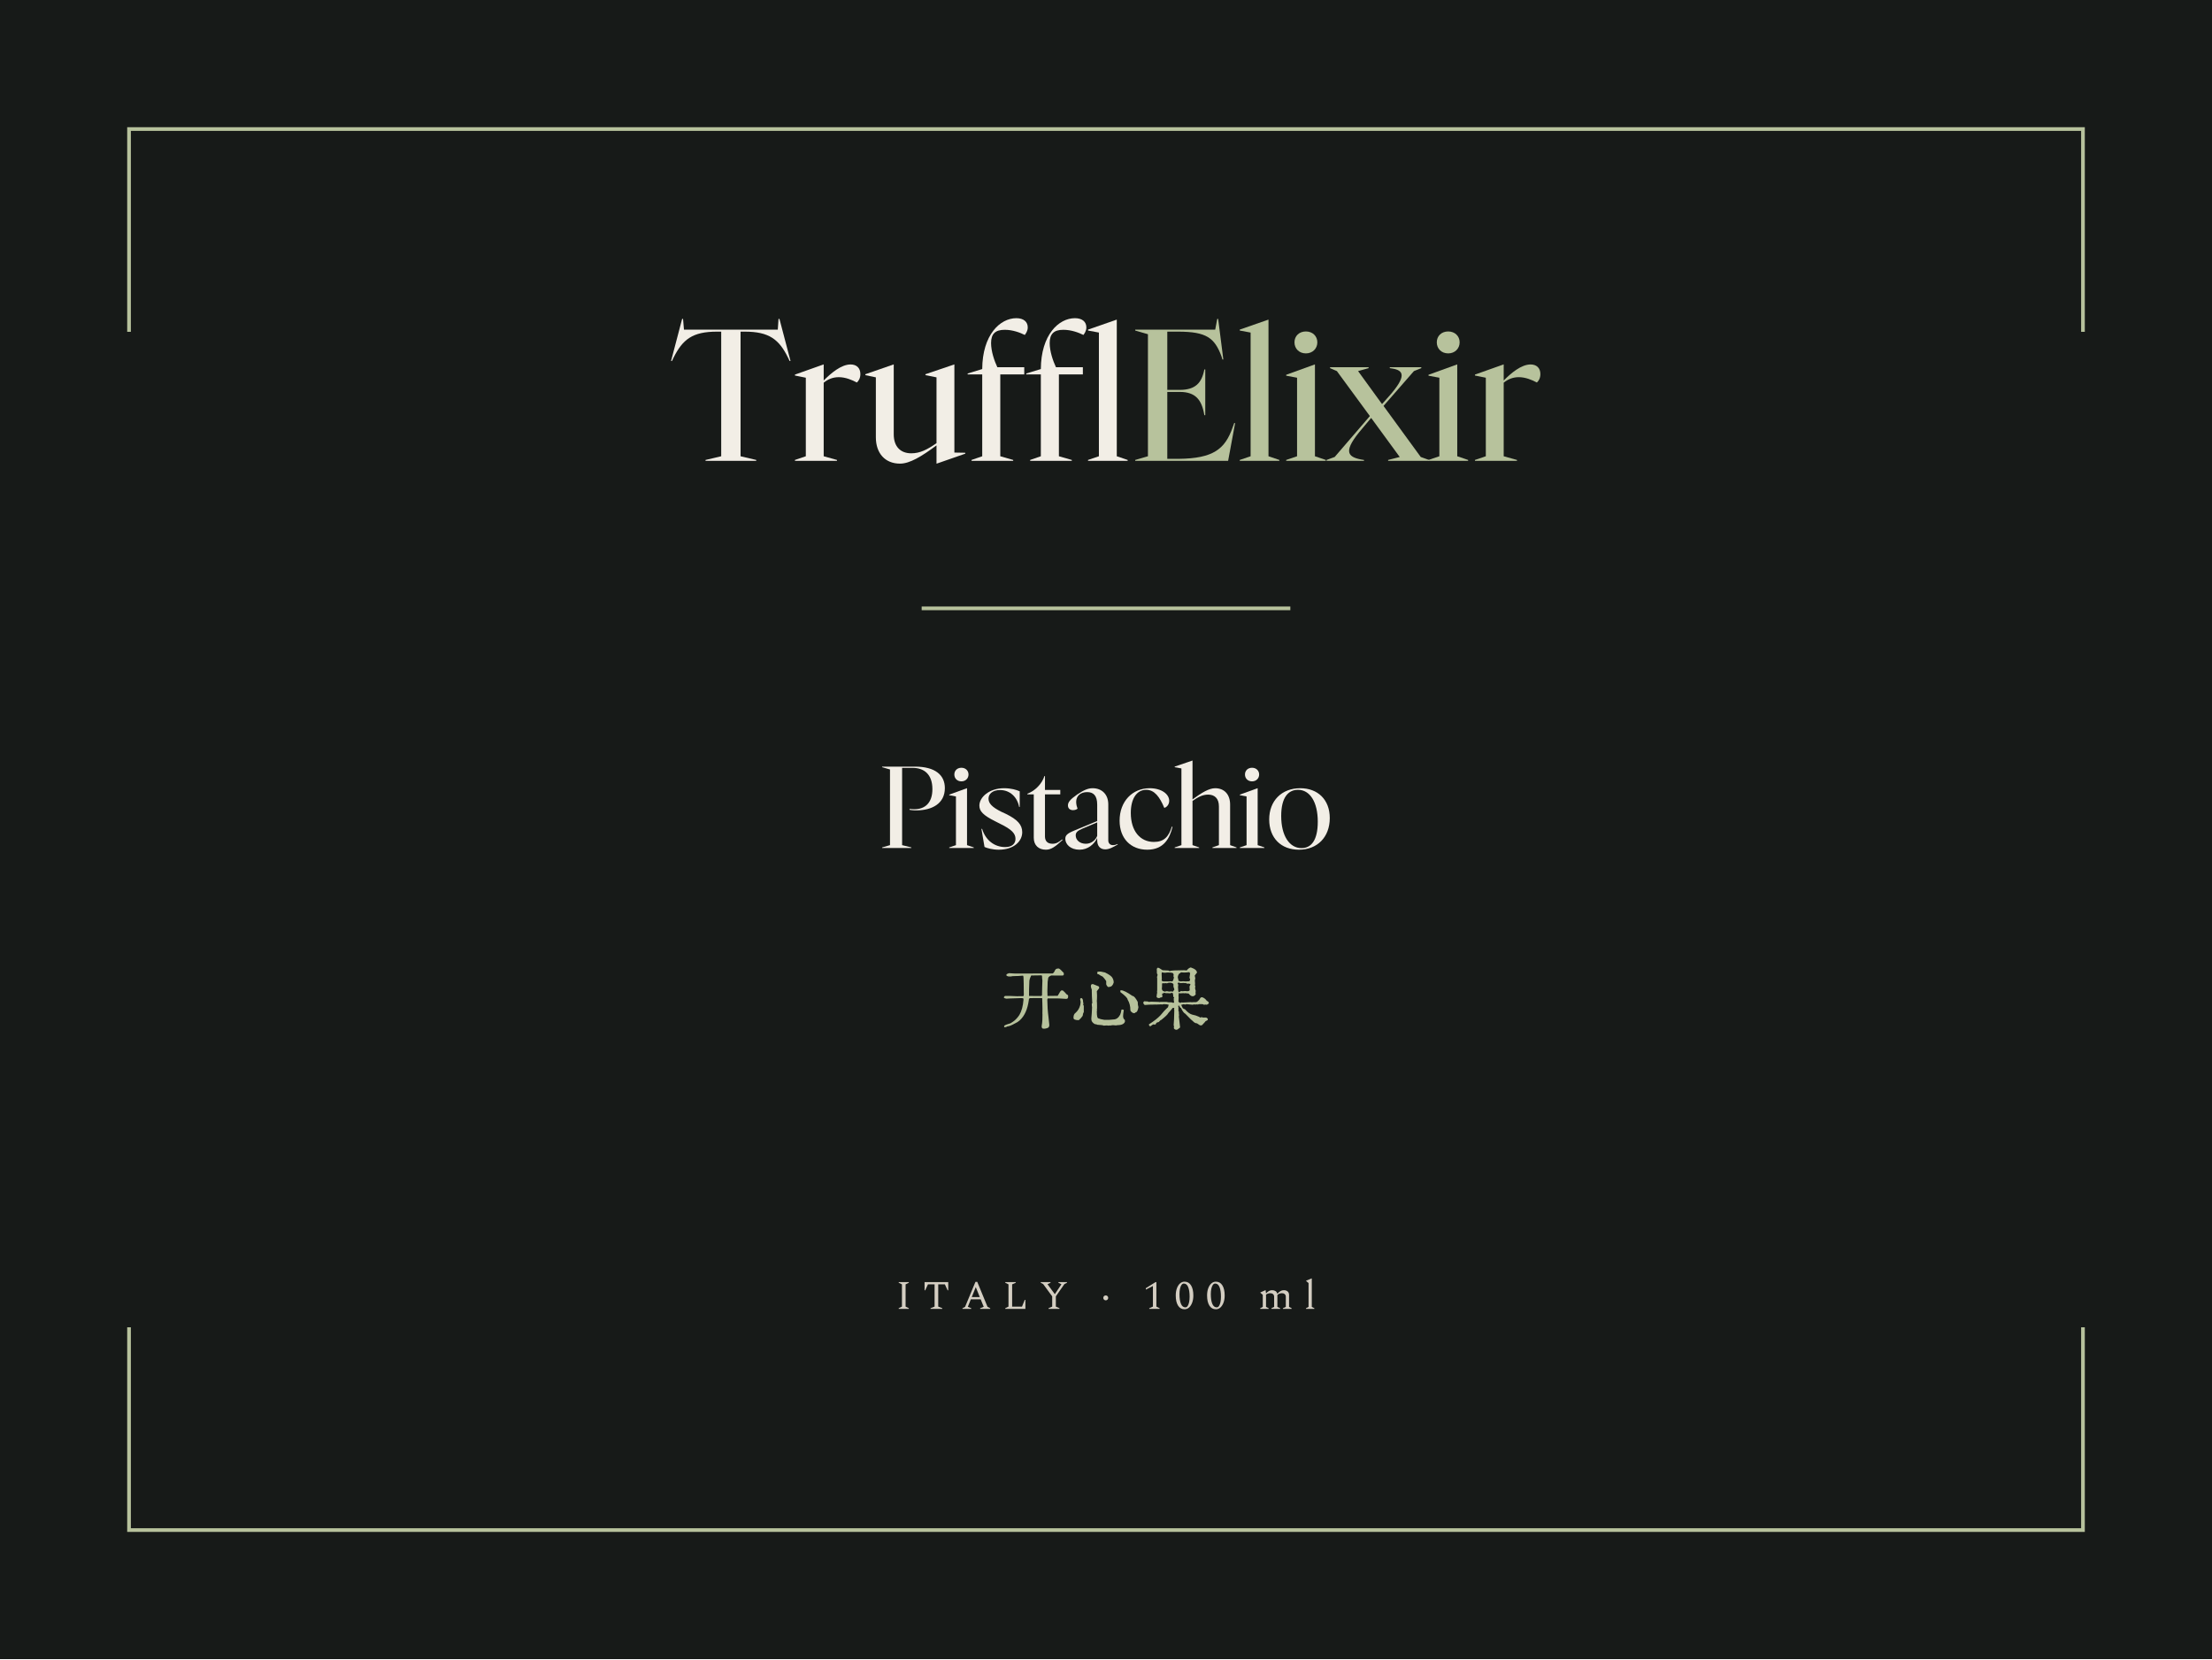
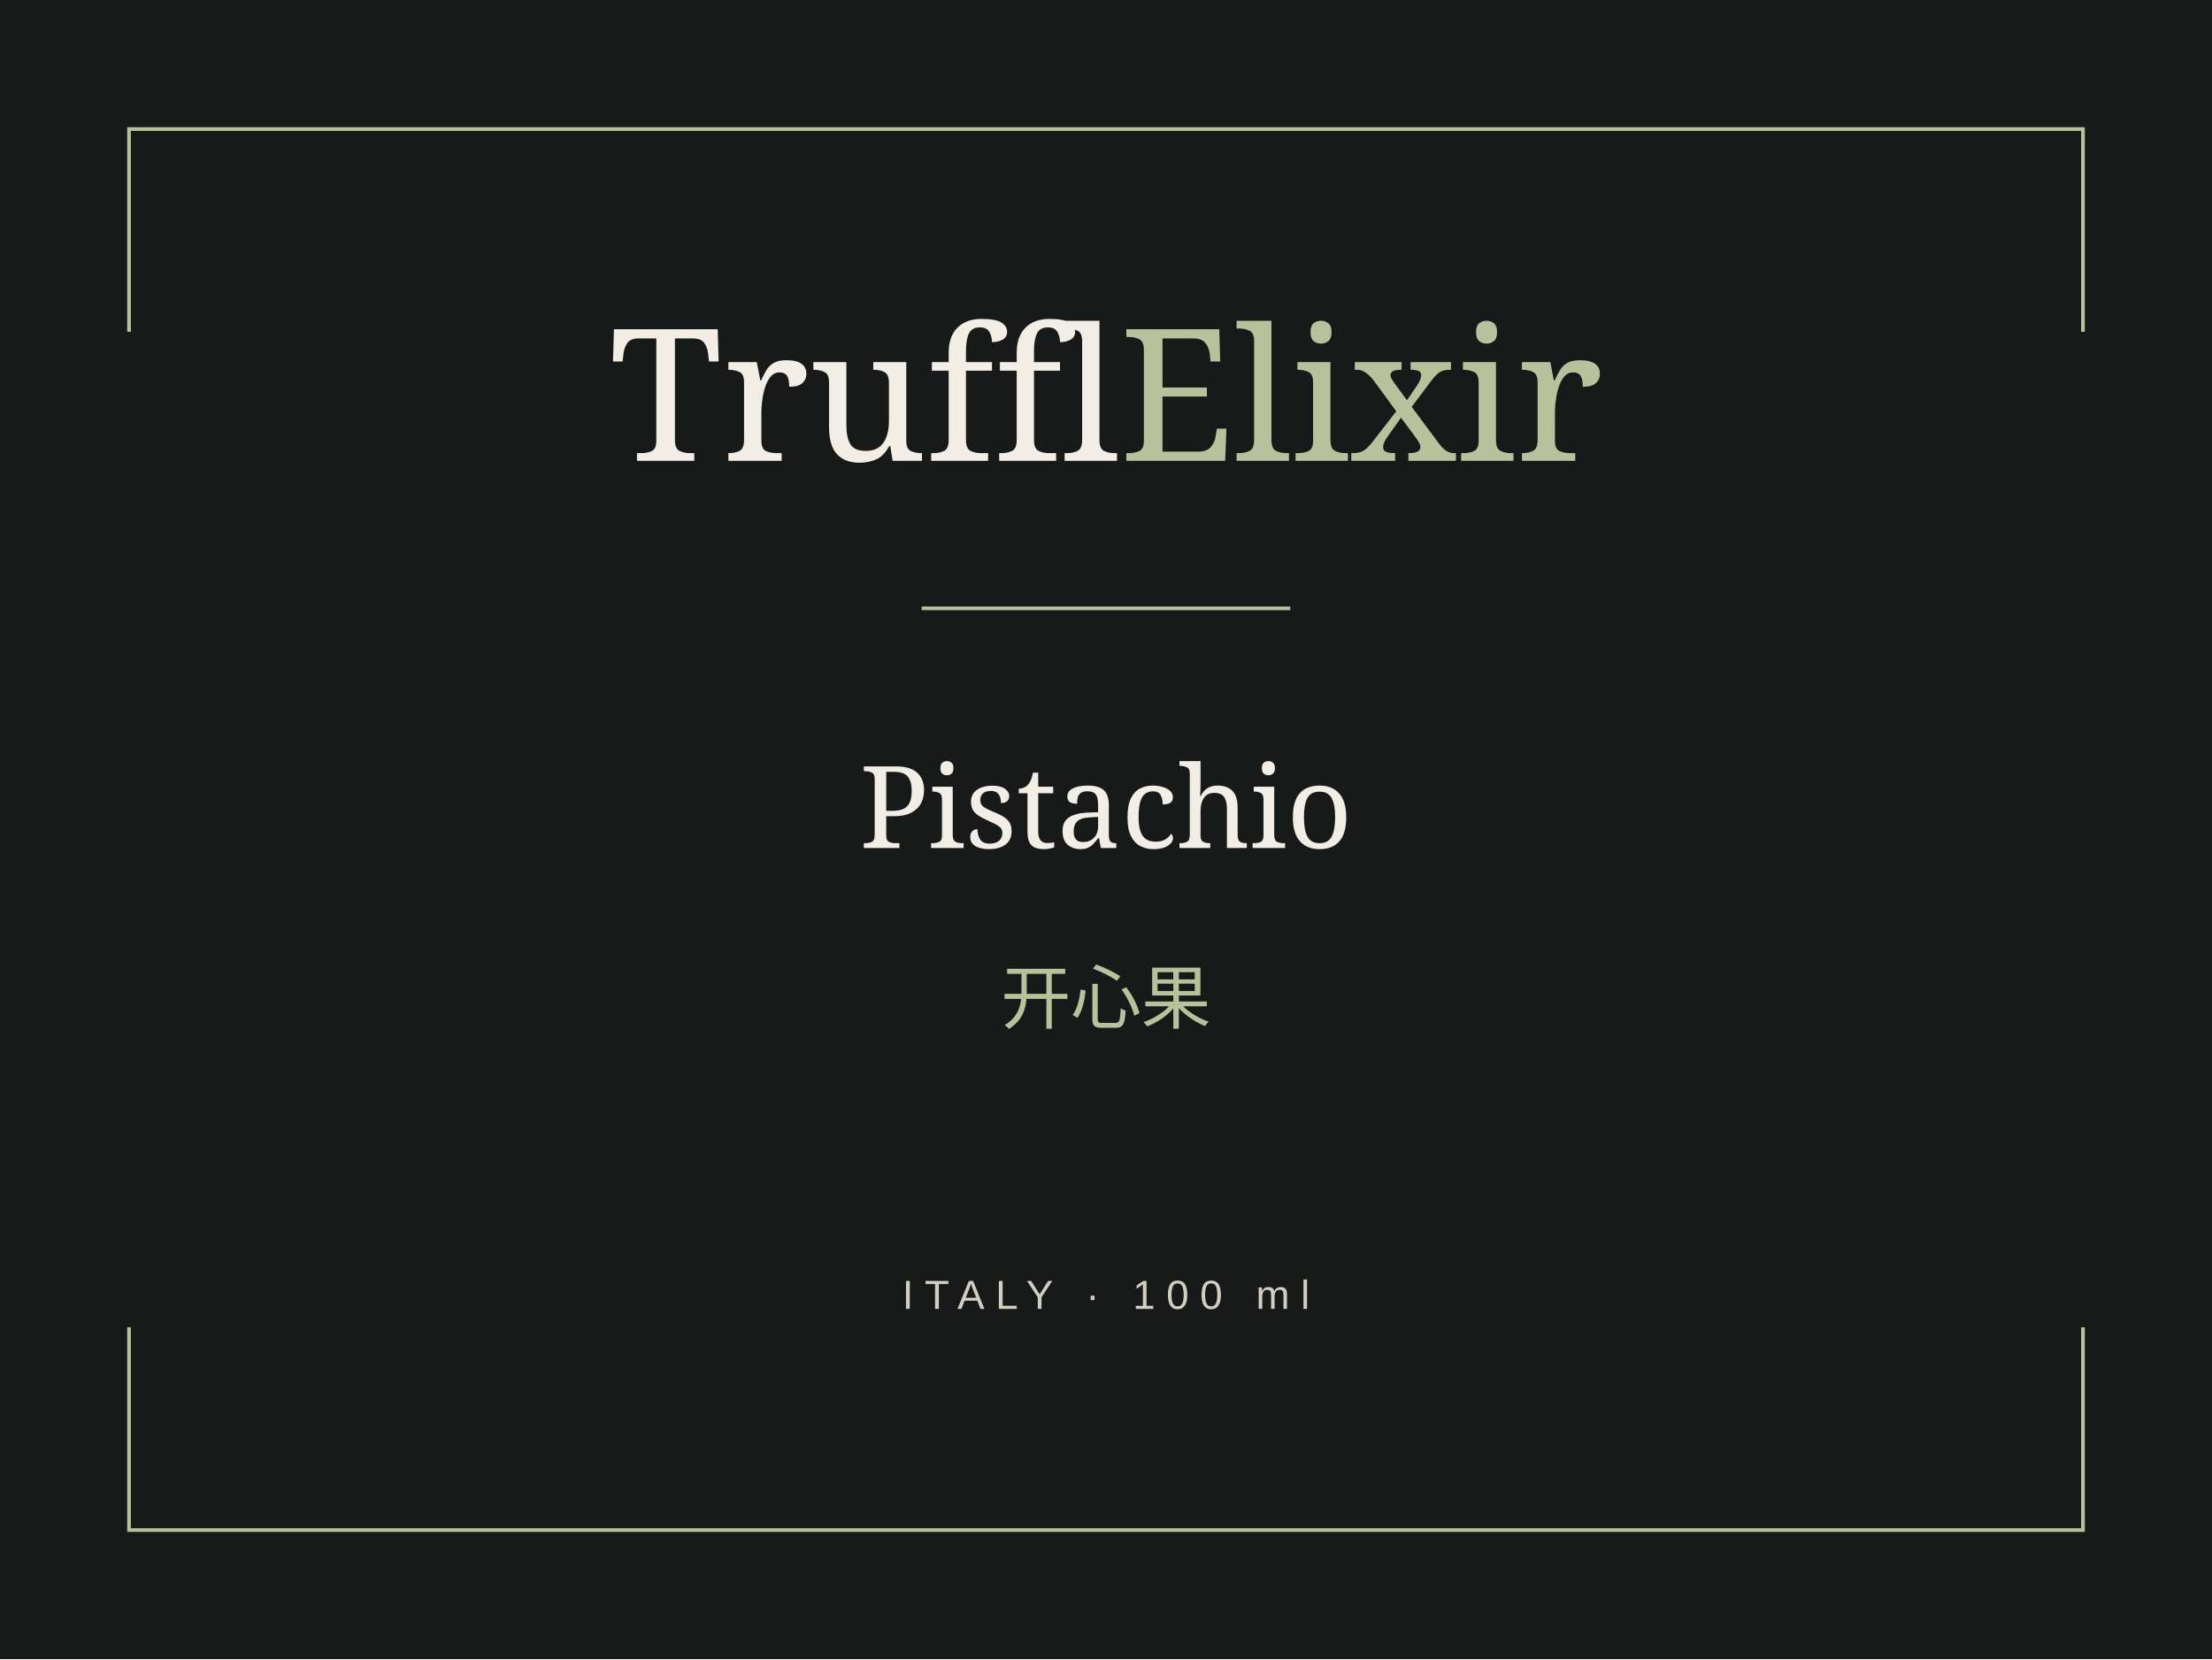
<svg xmlns="http://www.w3.org/2000/svg" width="1200" height="900" viewBox="0 0 1200 900" role="img" aria-label="TrufflElixir Pistachio, 100 ml">
  <rect width="1200" height="900" fill="#171a18" />
  <path d="M70 180V70h1060v110M70 720v110h1060V720" fill="none" stroke="#b7c29c" stroke-width="2" />
-   <g aria-label="TrufflElixir" data-typeface="Nyght Serif">
-     <path fill="#f2eee6" transform="translate(363.150 250) scale(0.1 -0.1)" d="M196 0H471V5L386 25V701H409C541 701 595 659 644 559L652 542H657L597 770H592L588 712H79L74 770H69L9 542H14L22 559C72 659 125 701 258 701H281V25L196 5Z" />
-     <path fill="#f2eee6" transform="translate(429.750 250) scale(0.1 -0.1)" d="M15 0H243V5L171 25V424C194 443 221 454 253 454C289 454 325 439 351 425C361 434 370 449 370 471C370 504 349 523 317 523C266 523 211 476 171 436V523H170L15 468V463L74 451V25L15 5Z" />
-     <path fill="#f2eee6" transform="translate(467.950 250) scale(0.1 -0.1)" d="M203 -15C256 -15 320 24 401 84V-15H402L557 39V44L498 45V523H497L341 470V465L401 453V96C349 60 311 41 264 41C208 41 169 75 169 144V523H168L15 470V465L72 453V128C72 40 123 -15 203 -15Z" />
-     <path fill="#f2eee6" transform="translate(525.150 250) scale(0.1 -0.1)" d="M19 0H245V5L175 25V469H305V508H159C143 542 125 594 125 639C125 689 148 711 199 711C242 711 282 696 308 683C313 690 324 704 324 724C324 754 302 774 262 774C174 774 78 684 77 498L-2 474V469H77V25L19 5Z" />
-     <path fill="#f2eee6" transform="translate(556.950 250) scale(0.1 -0.1)" d="M19 0H245V5L175 25V469H305V508H159C143 542 125 594 125 639C125 689 148 711 199 711C242 711 282 696 308 683C313 690 324 704 324 724C324 754 302 774 262 774C174 774 78 684 77 498L-2 474V469H77V25L19 5Z" />
-     <path fill="#f2eee6" transform="translate(588.750 250) scale(0.1 -0.1)" d="M15 0H230V5L171 25V766H170L15 712V707L74 696V25L15 5Z" />
-     <path fill="#b7c29c" transform="translate(613.950 250) scale(0.1 -0.1)" d="M19 0H523L561 205H556L547 180C506 65 444 13 255 11H193V374H263C345 373 380 333 394 248H399V496H394C380 422 345 386 263 385H193V701H252C407 701 450 666 487 567L492 550H497L469 770H464L453 712H19V707L88 687V25L19 5Z" />
-     <path fill="#b7c29c" transform="translate(671.050 250) scale(0.1 -0.1)" d="M15 0H230V5L171 25V766H170L15 712V707L74 696V25L15 5Z" />
-     <path fill="#b7c29c" transform="translate(696.250 250) scale(0.1 -0.1)" d="M15 0H230V5L171 25V523H170L15 467V462L74 451V25L15 5ZM60 643C60 609 85 583 122 583C158 583 184 609 184 643C184 677 158 702 122 702C85 702 60 677 60 643Z" />
-     <path fill="#b7c29c" transform="translate(721.450 250) scale(0.1 -0.1)" d="M316 0H538V5L493 21L291 298L456 487L496 503V508H325V503L338 501C401 491 417 460 323 353L283 308L153 487L210 503V508H1V503L38 487L217 243L26 21L-18 5V0H185V5L172 7C90 22 72 55 177 177L224 233L379 21L316 5Z" />
-     <path fill="#b7c29c" transform="translate(773.450 250) scale(0.1 -0.1)" d="M15 0H230V5L171 25V523H170L15 467V462L74 451V25L15 5ZM60 643C60 609 85 583 122 583C158 583 184 609 184 643C184 677 158 702 122 702C85 702 60 677 60 643Z" />
-     <path fill="#b7c29c" transform="translate(798.650 250) scale(0.1 -0.1)" d="M15 0H243V5L171 25V424C194 443 221 454 253 454C289 454 325 439 351 425C361 434 370 449 370 471C370 504 349 523 317 523C266 523 211 476 171 436V523H170L15 468V463L74 451V25L15 5Z" />
-   </g>
+   <text x="600" y="250" text-anchor="middle" fill="#f2eee6" font-family="Georgia,serif" font-size="100">Truffl<tspan fill="#b7c29c">Elixir</tspan>
+   </text>
  <path d="M500 330h200" stroke="#b7c29c" stroke-width="2" />
-   <g aria-label="Pistachio" data-typeface="Nyght Serif">
-     <path fill="#f2eee6" transform="translate(477.364 460) scale(0.062 -0.062)" d="M19 0H275V5L194 25V701H286C386 701 459 645 459 515C459 394 394 339 300 339C282 339 268 341 259 342V334C267 333 285 329 318 329C456 329 568 389 568 524C568 638 484 712 306 712H19V707L88 687V25L19 5Z" />
-     <path fill="#f2eee6" transform="translate(514.006 460) scale(0.062 -0.062)" d="M15 0H230V5L171 25V523H170L15 467V462L74 451V25L15 5ZM60 643C60 609 85 583 122 583C158 583 184 609 184 643C184 677 158 702 122 702C85 702 60 677 60 643Z" />
-     <path fill="#f2eee6" transform="translate(529.630 460) scale(0.062 -0.062)" d="M196 -15C333 -15 402 62 402 138C402 204 360 249 258 299L221 316C136 358 107 392 107 432C107 474 144 507 208 507C294 507 359 446 375 359H380V496C351 509 304 523 243 523C113 523 27 444 27 371C27 323 58 287 167 233L210 211C313 161 343 125 343 80C343 39 314 8 254 8C155 8 80 72 51 167H45L72 9C93 -1 142 -15 196 -15Z" />
-     <path fill="#f2eee6" transform="translate(556.166 460) scale(0.062 -0.062)" d="M181 -15C228 -15 262 11 327 70L323 75C296 53 274 37 239 37C195 37 173 61 173 101V469H307V508H173V629H168C148 563 86 499 19 475V469H75V89C75 23 118 -15 181 -15Z" />
-     <path fill="#f2eee6" transform="translate(576.750 460) scale(0.062 -0.062)" d="M143 -15C218 -15 272 34 298 87V68C298 16 325 -12 369 -12C404 -12 438 8 477 30V35C463 29 452 25 435 25C412 25 395 41 395 66V381C395 473 335 523 258 523C218 523 181 507 123 468C61 425 42 400 42 373C42 346 60 331 87 331C107 331 120 339 126 344C120 360 114 381 114 404C114 456 153 489 210 489C264 489 298 460 298 379V236L96 152C33 126 19 109 19 80C19 33 64 -15 143 -15ZM110 110C110 135 123 150 170 170L298 224V106C285 70 247 37 199 37C145 37 110 70 110 110Z" />
-     <path fill="#f2eee6" transform="translate(606.138 460) scale(0.062 -0.062)" d="M262 -15C408 -15 459 87 483 185L477 187C450 98 408 53 320 53C200 53 118 148 118 307C118 429 168 509 253 509C325 509 371 447 411 351C429 355 454 377 454 413C454 471 387 523 283 523C133 523 20 409 20 239C20 83 118 -15 262 -15Z" />
-     <path fill="#f2eee6" transform="translate(636.332 460) scale(0.062 -0.062)" d="M15 0H229V5L171 25V412C223 448 261 467 308 467C364 467 402 434 402 364V25L345 5V0H556V5L500 25V380C500 469 449 523 369 523C316 523 251 484 171 425V765H170L15 712V707L74 696V25L15 5Z" />
-     <path fill="#f2eee6" transform="translate(671.672 460) scale(0.062 -0.062)" d="M15 0H230V5L171 25V523H170L15 467V462L74 451V25L15 5ZM60 643C60 609 85 583 122 583C158 583 184 609 184 643C184 677 158 702 122 702C85 702 60 677 60 643Z" />
-     <path fill="#f2eee6" transform="translate(687.296 460) scale(0.062 -0.062)" d="M280 -15C442 -15 550 96 550 262C550 423 445 523 292 523C128 523 20 412 20 250C20 86 125 -15 280 -15ZM125 280C125 442 186 509 272 509C376 509 445 403 445 230C445 69 389 -1 303 -1C197 -1 125 107 125 280Z" />
-   </g>
-   <g aria-label="开心果" data-typeface="京華老宋体">
-     <path fill="#b7c29c" transform="translate(543.000 555) scale(0.038 -0.038)" d="M811 779 827 780Q849 770 897 716L898 692Q892 679 879 679Q860 678 717 680Q681 665 675 645L667 589L663 454L665 388L810 390Q826 416 834 429Q842 450 861 466L882 467Q909 446 937 412Q959 400 959 394V379Q961 346 931 346L851 351L806 353H667Q667 350 662 333L667 205L672 146L678 94L687 10L689 -9Q697 -53 670 -68Q622 -86 595 -77Q580 -65 582 -49V-40Q590 4 591.5 43.5Q593 83 593 122L592 138Q594 202 593 206L591 297L590 315Q590 322 590.0 327.5Q590 333 590 340L589 356L558 358L414 357Q409 357 400 344L398 328Q372 133 268 39Q238 12 197 -6Q126 -46 90 -47Q79 -57 59 -58H53Q46 -58 46 -52V-42Q46 -28 135 -3Q159 10 193 36Q233 70 263 116Q312 198 322 333V345Q321 356 310 356L281 357L127 352Q92 349 79 349Q41 355 41 369Q52 388 62 388H127Q217 383 227 384L318 385Q330 386 326 441L325 563Q324 612 323 632L322 654Q322 667 316 678Q269 674 247 673L210 672Q159 672 142 666H108Q79 673 79 681L78 690Q78 702 115 713Q201 706 256 708L739 709Q757 719 766 741Q779 779 811 779ZM432 680Q425 664 417 646Q408 620 406 604L402 491Q400 425 401 388L541 387H579L587 400V421L589 518Q588 537 592 608Q588 631 587 664V673Q587 678 577 683L571 682Z" />
-     <path fill="#b7c29c" transform="translate(581.000 555) scale(0.038 -0.038)" d="M392 736V733L398 736H424L486 723Q580 677 594 642Q610 612 610 580Q592 518 548 518Q548 515 539 515H532Q513 526 503 554V600Q482 634 451 665Q427 674 395 697Q376 697 376 707V727Q376 734 392 736ZM307 557H314L395 525L402 515V498Q393 489 369 456Q372 418 372 401V381Q372 339 369 316Q372 293 372 251V208Q372 201 369 195Q372 189 372 185L369 166Q369 68 392 68Q417 56 476 47Q560 45 604 52Q666 52 702 120Q714 146 721 192Q728 192 728 195Q734 195 754 189Q744 124 744 101Q744 61 770 45V19Q751 -30 656 -30L643 -33Q626 -30 610 -30H591Q568 -31 568 -36L555 -33L535 -36L513 -33Q480 -36 464 -36Q464 -28 372 -23Q372 -17 340 -14Q291 14 291 55V71Q297 126 301 225Q297 245 297 280Q304 280 304 286Q297 400 297 459V479Q284 511 284 525Q284 557 307 557ZM711 469H715Q762 469 878 388Q908 388 953 303Q953 259 963 228Q951 153 920 153Q920 148 910 143H888Q848 166 848 185Q848 272 809 335Q808 367 705 443V463Q706 469 711 469ZM144 358Q173 358 173 300Q177 297 177 270L173 264L183 247V156Q170 140 167 104Q143 68 111 42Q36 42 36 75V78Q36 129 69 150Q115 193 131 254Q134 257 138 303Q131 332 131 345Q131 350 144 358Z" />
-     <path fill="#b7c29c" transform="translate(619.000 555) scale(0.038 -0.038)" d="M713 794Q799 765 799 719Q794 719 769 681H766L775 639Q769 620 769 612V604Q769 584 772 565Q769 554 769 538Q775 537 775 532L772 497Q772 488 781 461L778 434Q781 418 781 410Q759 384 742 384H734Q710 384 680 422Q676 424 627 428L621 425L606 428Q576 425 561 425Q540 428 537 428V407Q537 397 534 392L537 375V372Q537 351 534 306L552 291H564Q572 291 582 297Q589 297 594 294L716 300L722 297Q738 300 748 300H784Q803 300 835 339Q850 369 864 369H876Q917 353 939 318Q968 307 968 285V283Q968 278 939 262L924 265Q898 262 894 262Q892 271 870 271H835Q822 271 811 265Q808 265 802 268Q786 265 775 265L748 268Q748 262 742 262Q664 268 647 271L635 265Q612 267 612 271Q584 262 576 262V256Q593 214 597 214Q597 209 629 196Q681 136 728 122Q780 113 832 89Q834 89 841 80Q866 86 873 86Q874 80 879 80H924Q938 80 953 63V48Q953 42 921 27Q921 23 873 -27Q873 -30 852 -33Q839 -33 799 -3Q766 -3 736 33Q729 33 632 134Q604 146 570 217Q559 217 543 250H537Q533 250 528 241Q534 240 534 235V173Q534 171 540 164V140Q540 126 543 110L540 95Q540 88 558 -62Q521 -95 508 -95Q481 -95 469 -74V-59Q469 -53 472 -47Q466 -36 466 -27Q472 27 475 184L472 199Q475 204 475 214L469 217H451Q451 211 389 143Q379 117 288 45Q278 45 252 15Q213 9 213 -12L201 -21Q191 -21 175 -18Q170 -18 136 -44H130Q116 -44 112 -18Q221 51 279 113Q333 180 377 220Q387 220 392 253Q398 253 398 259Q376 271 329 271Q317 271 300 265Q296 265 291 268Q249 265 219 265H201Q198 265 198 268L193 265Q108 265 53 259Q32 275 32 294Q39 312 50 312Q55 312 86 309Q91 312 94 312Q94 306 112 303Q125 303 145 306Q196 303 243 303H246Q256 303 261 300L279 303H362Q365 303 395 297H439L448 291H466Q472 291 472 297V309Q472 315 466 315L469 327L466 354Q472 354 472 360V366L460 378V395L457 413V425Q445 428 436 434H433Q429 434 424 425Q389 428 374 428H353Q332 434 329 434Q329 429 300 419Q305 397 305 378Q305 373 294 366Q288 369 285 369Q264 357 261 357Q230 357 222 375Q225 411 231 437Q231 443 228 443L231 473V639L228 657Q232 676 237 690Q225 706 225 737L228 743Q225 748 225 755V767Q225 783 240 791H243Q256 791 308 755Q349 752 368 752H389Q402 743 410 743Q435 755 615 755Q616 755 653 752Q670 779 704 794ZM615 722Q577 725 570 725Q563 713 546 708Q525 682 525 651Q525 647 534 615V604Q540 604 567 595Q573 595 600 598Q637 595 638 595Q666 598 692 598Q701 613 701 633Q694 633 692 648Q698 700 701 714Q695 715 689 728Q647 722 615 722ZM297 725 294 719Q294 716 297 716L294 702Q297 648 297 630Q297 628 294 607Q309 595 320 595H398Q408 595 424 598Q429 595 442 595Q459 595 469 648V657L463 666V672L466 690Q462 719 436 719Q422 722 398 722H368L353 719V722L347 719H341Q325 719 297 725ZM534 580 522 568Q531 556 531 541Q531 529 528 517Q531 491 531 473V464L537 443H543L573 458Q589 455 591 455Q604 455 629 458Q650 455 662 455Q695 459 695 473Q695 488 692 523L704 547V559L677 565L665 562Q641 568 638 574L627 571L609 574Q583 571 564 571Q561 571 534 580ZM371 568 350 571Q347 571 326 568L308 571Q308 565 300 565V523Q300 511 297 491Q303 455 329 455Q330 449 335 449Q355 455 362 455H374Q395 454 395 449L415 452H442L457 449Q457 456 475 476V482Q475 489 463 520V553Q463 566 427 577H404Q391 577 371 568Z" />
-   </g>
-   <g aria-label="ITALY · 100 ml" data-typeface="Spectral">
-     <path fill="#d4cec2" transform="translate(486.002 710) scale(0.022 -0.022)" d="M70 0V16L150 56V604L70 644V660H320V644L240 604V56L320 16V0Z" />
-     <path fill="#d4cec2" transform="translate(500.582 710) scale(0.022 -0.022)" d="M192 0V16L292 56V605H129L61 458H45V660H629V458H613L545 605H382V56L482 16V0Z" />
-     <path fill="#d4cec2" transform="translate(521.410 710) scale(0.022 -0.022)" d="M33 0V16L97 49L353 665H398L650 52L717 16V0H469V16L557 50L482 235H239L165 50L249 16V0ZM262 290H460L361 536Z" />
-     <path fill="#d4cec2" transform="translate(543.910 710) scale(0.022 -0.022)" d="M65 0V16L145 56V604L65 644V660H325V644L235 604V55H478L546 222H562V0Z" />
-     <path fill="#d4cec2" transform="translate(563.814 710) scale(0.022 -0.022)" d="M228 0V16L318 56V308L96 611L35 644V660H277V644L204 609V605L383 362L544 604V608L471 644V660H683V644L619 611L408 309V56L498 16V0Z" />
-     <path fill="#d4cec2" transform="translate(597.110 710) scale(0.022 -0.022)" d="M125 210Q100 210 82.0 228.0Q64 246 64 271Q64 296 82.0 314.0Q100 332 125 332Q150 332 168.0 314.0Q186 296 186 271Q186 246 168.0 228.0Q150 210 125 210Z" />
-     <path fill="#d4cec2" transform="translate(620.110 710) scale(0.022 -0.022)" d="M153 0V16L243 56V563L68 475V510L308 660H328V56L408 16V0Z" />
-     <path fill="#d4cec2" transform="translate(637.110 710) scale(0.022 -0.022)" d="M250 -10Q146 -10 89.5 81.0Q33 172 33 330Q33 428 60.5 504.5Q88 581 137.0 625.5Q186 670 250 670Q354 670 410.5 579.0Q467 488 467 330Q467 232 439.0 155.5Q411 79 362.5 34.5Q314 -10 250 -10ZM271 37Q304 37 327.0 71.0Q350 105 362.5 164.5Q375 224 375 299Q375 450 339.5 537.0Q304 624 233 624Q199 624 175.0 590.0Q151 556 138.0 497.0Q125 438 125 363Q125 212 161.5 124.5Q198 37 271 37Z" />
-     <path fill="#d4cec2" transform="translate(654.110 710) scale(0.022 -0.022)" d="M250 -10Q146 -10 89.5 81.0Q33 172 33 330Q33 428 60.5 504.5Q88 581 137.0 625.5Q186 670 250 670Q354 670 410.5 579.0Q467 488 467 330Q467 232 439.0 155.5Q411 79 362.5 34.5Q314 -10 250 -10ZM271 37Q304 37 327.0 71.0Q350 105 362.5 164.5Q375 224 375 299Q375 450 339.5 537.0Q304 624 233 624Q199 624 175.0 590.0Q151 556 138.0 497.0Q125 438 125 363Q125 212 161.5 124.5Q198 37 271 37Z" />
-     <path fill="#d4cec2" transform="translate(682.610 710) scale(0.022 -0.022)" d="M48 0V16L111 48V346L51 398V405L175 460H181L190 386H195Q232 424 266.5 442.0Q301 460 342 460Q390 460 424.0 438.5Q458 417 468 374H471Q513 418 549.5 439.0Q586 460 630 460Q686 460 722.5 430.5Q759 401 759 343V48L822 16V0H608V16L679 48V296Q679 340 652.5 363.0Q626 386 585 386Q551 386 521.0 375.0Q491 364 471 342V48L540 16V0H324V16L391 48V296Q391 340 364.5 363.0Q338 386 297 386Q272 386 241.0 377.0Q210 368 191 351V48L256 16V0Z" />
-     <path fill="#d4cec2" transform="translate(707.530 710) scale(0.022 -0.022)" d="M44 0V16L107 48V636L47 688V695L181 750H187V48L250 16V0Z" />
-   </g>
+   <text x="600" y="460" text-anchor="middle" fill="#f2eee6" font-family="Georgia,serif" font-size="62">Pistachio</text>
+   <text x="600" y="555" text-anchor="middle" fill="#b7c29c" font-family="serif" font-size="38">开心果</text>
+   <text x="600" y="710" text-anchor="middle" fill="#d4cec2" font-family="Arial,sans-serif" letter-spacing="6" font-size="22">ITALY · 100 ml</text>
</svg>
